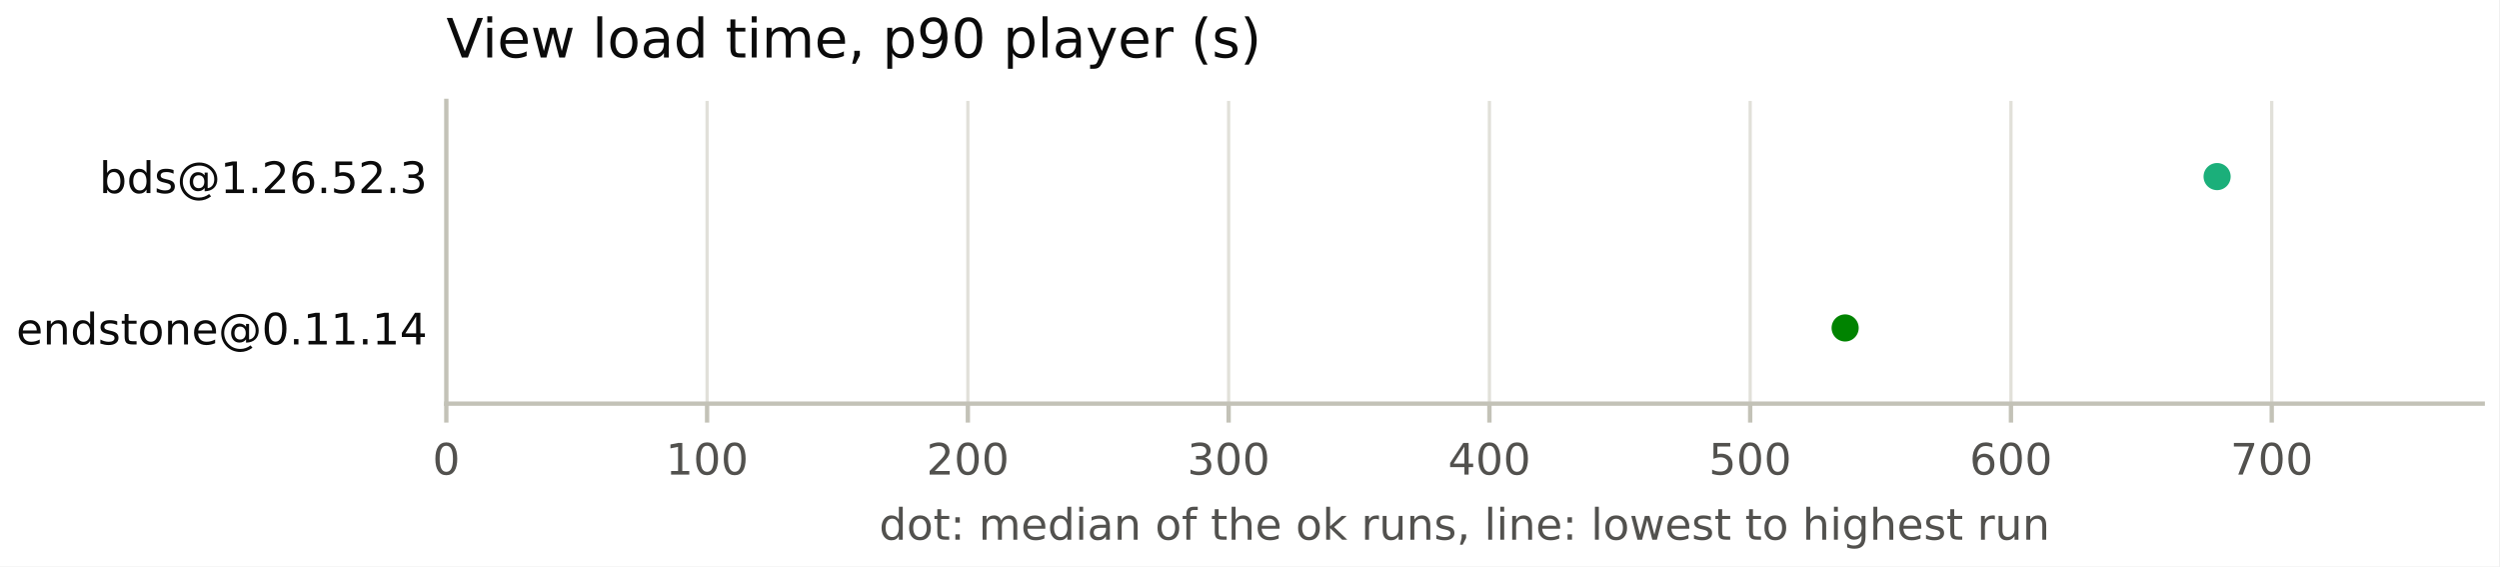
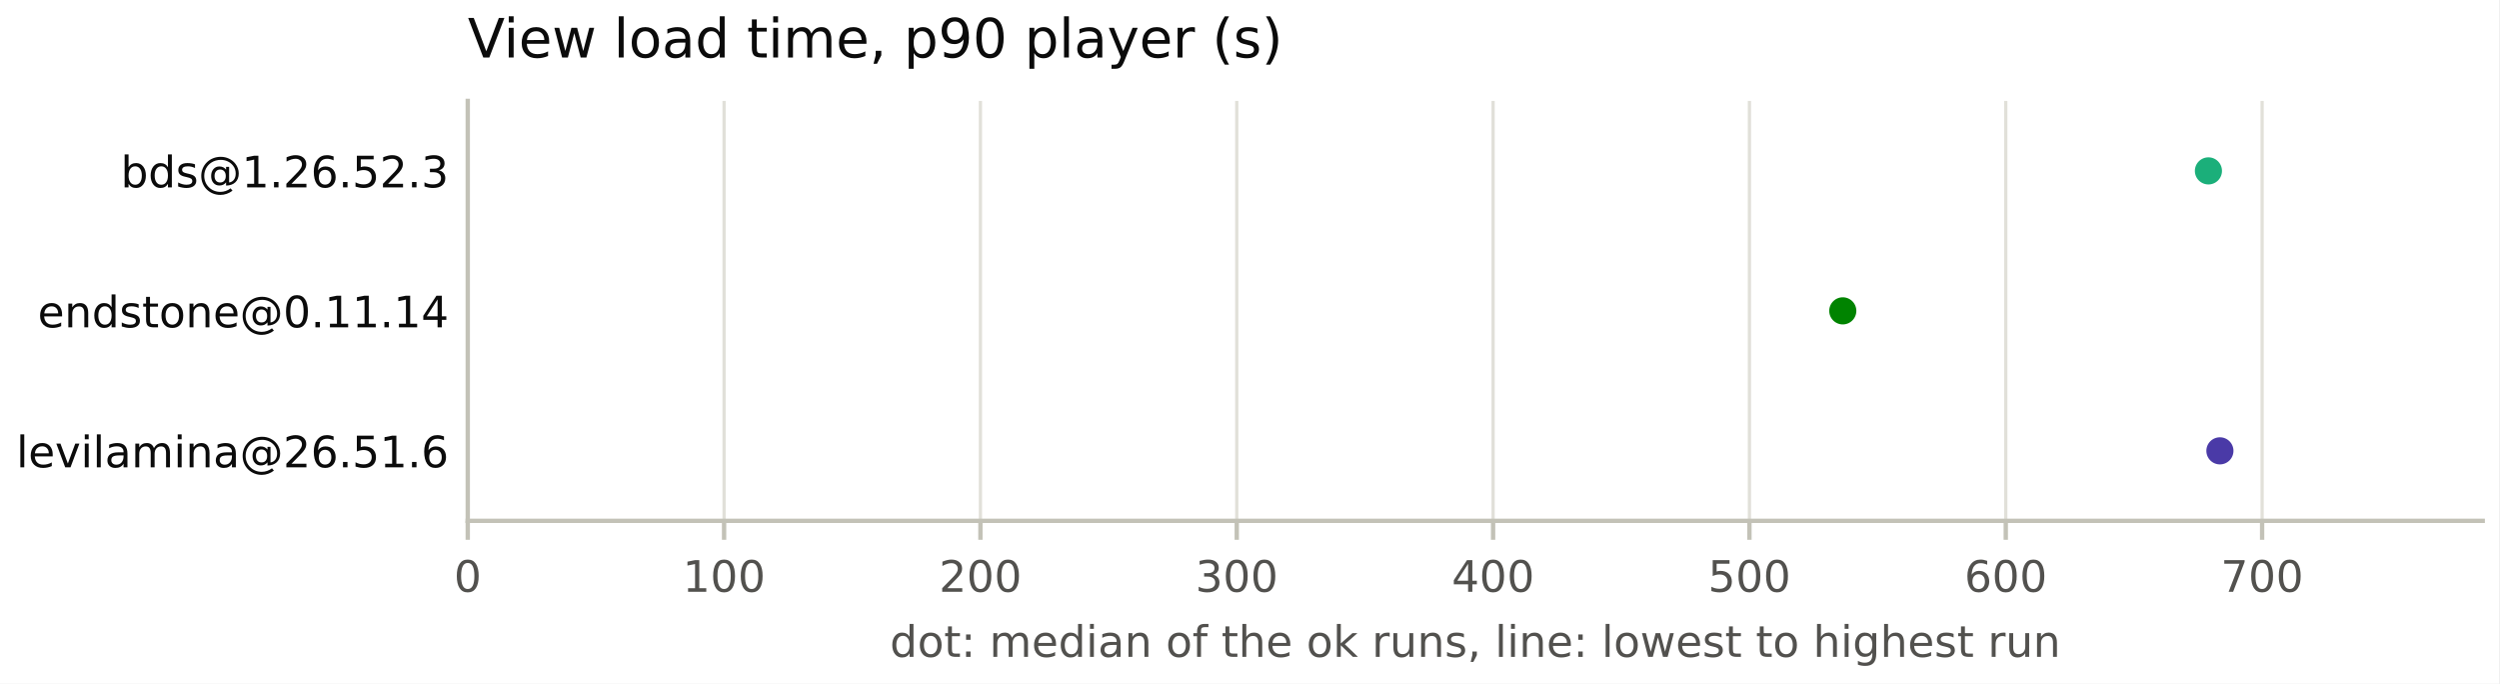
- <svg xmlns="http://www.w3.org/2000/svg" xmlns:xlink="http://www.w3.org/1999/xlink" width="460.8pt" height="104.4pt" viewBox="0 0 460.8 104.4" version="1.1">
+ <svg xmlns="http://www.w3.org/2000/svg" xmlns:xlink="http://www.w3.org/1999/xlink" width="460.8pt" height="126pt" viewBox="0 0 460.8 126" version="1.1">
  <defs>
    <style type="text/css">*{stroke-linejoin: round; stroke-linecap: butt}</style>
  </defs>
  <g id="figure_1">
    <g id="patch_1">
-       <path d="M 0 104.4  L 460.8 104.4  L 460.8 0  L 0 0  z " style="fill: #ffffff" />
+       <path d="M 0 126  L 460.8 126  L 460.8 0  L 0 0  z " style="fill: #ffffff" />
    </g>
    <g id="axes_1">
      <g id="patch_2">
-         <path d="M 82.298 74.399  L 457.8 74.399  L 457.8 18.599  L 82.298 18.599  z " style="fill: #ffffff" />
+         <path d="M 86.25 95.999  L 457.8 95.999  L 457.8 18.599  L 86.25 18.599  z " style="fill: #ffffff" />
      </g>
      <g id="matplotlib.axis_1">
        <g id="xtick_1">
          <g id="line2d_1">
-             <path d="M 82.298 74.399  L 82.298 18.599  " clip-path="url(#pdd10719048)" style="fill: none; stroke: #e1e0d9; stroke-width: 0.6; stroke-linecap: square" />
+             <path d="M 86.25 95.999  L 86.25 18.599  " clip-path="url(#pbd3e2a934c)" style="fill: none; stroke: #e1e0d9; stroke-width: 0.6; stroke-linecap: square" />
          </g>
          <g id="line2d_2">
            <defs>
-               <path id="mdb90b7460a" d="M 0 0  L 0 3.5  " style="stroke: #c3c2b7; stroke-width: 0.8" />
+               <path id="m311e5d13d9" d="M 0 0  L 0 3.5  " style="stroke: #c3c2b7; stroke-width: 0.8" />
            </defs>
            <g>
-               <use xlink:href="#mdb90b7460a" x="82.298" y="74.399" style="fill: #c3c2b7; stroke: #c3c2b7; stroke-width: 0.8" />
+               <use xlink:href="#m311e5d13d9" x="86.25" y="95.999" style="fill: #c3c2b7; stroke: #c3c2b7; stroke-width: 0.8" />
            </g>
          </g>
          <g id="text_1">
-             <g style="fill: #52514e" transform="translate(79.75274 87.47726) scale(0.08 -0.08)">
+             <g style="fill: #52514e" transform="translate(83.70524 109.0773) scale(0.08 -0.08)">
              <defs>
                <path id="DejaVuSans-13" d="M 2034 4250  Q 1547 4250 1301 3770  Q 1056 3291 1056 2328  Q 1056 1369 1301 889  Q 1547 409 2034 409  Q 2525 409 2770 889  Q 3016 1369 3016 2328  Q 3016 3291 2770 3770  Q 2525 4250 2034 4250  z M 2034 4750  Q 2819 4750 3233 4129  Q 3647 3509 3647 2328  Q 3647 1150 3233 529  Q 2819 -91 2034 -91  Q 1250 -91 836 529  Q 422 1150 422 2328  Q 422 3509 836 4129  Q 1250 4750 2034 4750  z " transform="scale(0.015625)" />
              </defs>
              <use xlink:href="#DejaVuSans-13" />
            </g>
          </g>
        </g>
        <g id="xtick_2">
          <g id="line2d_3">
-             <path d="M 130.383 74.399  L 130.383 18.599  " clip-path="url(#pdd10719048)" style="fill: none; stroke: #e1e0d9; stroke-width: 0.6; stroke-linecap: square" />
+             <path d="M 133.517 95.999  L 133.517 18.599  " clip-path="url(#pbd3e2a934c)" style="fill: none; stroke: #e1e0d9; stroke-width: 0.6; stroke-linecap: square" />
          </g>
          <g id="line2d_4">
            <g>
-               <use xlink:href="#mdb90b7460a" x="130.383" y="74.399" style="fill: #c3c2b7; stroke: #c3c2b7; stroke-width: 0.8" />
+               <use xlink:href="#m311e5d13d9" x="133.517" y="95.999" style="fill: #c3c2b7; stroke: #c3c2b7; stroke-width: 0.8" />
            </g>
          </g>
          <g id="text_2">
-             <g style="fill: #52514e" transform="translate(122.7478 87.47726) scale(0.08 -0.08)">
+             <g style="fill: #52514e" transform="translate(125.8822 109.0773) scale(0.08 -0.08)">
              <defs>
                <path id="DejaVuSans-14" d="M 794 531  L 1825 531  L 1825 4091  L 703 3866  L 703 4441  L 1819 4666  L 2450 4666  L 2450 531  L 3481 531  L 3481 0  L 794 0  L 794 531  z " transform="scale(0.015625)" />
              </defs>
              <use xlink:href="#DejaVuSans-14" />
              <use xlink:href="#DejaVuSans-13" transform="translate(63.625 0)" />
              <use xlink:href="#DejaVuSans-13" transform="translate(127.25 0)" />
            </g>
          </g>
        </g>
        <g id="xtick_3">
          <g id="line2d_5">
-             <path d="M 178.468 74.399  L 178.468 18.599  " clip-path="url(#pdd10719048)" style="fill: none; stroke: #e1e0d9; stroke-width: 0.6; stroke-linecap: square" />
+             <path d="M 180.784 95.999  L 180.784 18.599  " clip-path="url(#pbd3e2a934c)" style="fill: none; stroke: #e1e0d9; stroke-width: 0.6; stroke-linecap: square" />
          </g>
          <g id="line2d_6">
            <g>
-               <use xlink:href="#mdb90b7460a" x="178.468" y="74.399" style="fill: #c3c2b7; stroke: #c3c2b7; stroke-width: 0.8" />
+               <use xlink:href="#m311e5d13d9" x="180.784" y="95.999" style="fill: #c3c2b7; stroke: #c3c2b7; stroke-width: 0.8" />
            </g>
          </g>
          <g id="text_3">
-             <g style="fill: #52514e" transform="translate(170.8329 87.47726) scale(0.08 -0.08)">
+             <g style="fill: #52514e" transform="translate(173.1493 109.0773) scale(0.08 -0.08)">
              <defs>
                <path id="DejaVuSans-15" d="M 1228 531  L 3431 531  L 3431 0  L 469 0  L 469 531  Q 828 903 1448 1529  Q 2069 2156 2228 2338  Q 2531 2678 2651 2914  Q 2772 3150 2772 3378  Q 2772 3750 2511 3984  Q 2250 4219 1831 4219  Q 1534 4219 1204 4116  Q 875 4013 500 3803  L 500 4441  Q 881 4594 1212 4672  Q 1544 4750 1819 4750  Q 2544 4750 2975 4387  Q 3406 4025 3406 3419  Q 3406 3131 3298 2873  Q 3191 2616 2906 2266  Q 2828 2175 2409 1742  Q 1991 1309 1228 531  z " transform="scale(0.015625)" />
              </defs>
              <use xlink:href="#DejaVuSans-15" />
              <use xlink:href="#DejaVuSans-13" transform="translate(63.625 0)" />
              <use xlink:href="#DejaVuSans-13" transform="translate(127.25 0)" />
            </g>
          </g>
        </g>
        <g id="xtick_4">
          <g id="line2d_7">
-             <path d="M 226.553 74.399  L 226.553 18.599  " clip-path="url(#pdd10719048)" style="fill: none; stroke: #e1e0d9; stroke-width: 0.6; stroke-linecap: square" />
+             <path d="M 228.051 95.999  L 228.051 18.599  " clip-path="url(#pbd3e2a934c)" style="fill: none; stroke: #e1e0d9; stroke-width: 0.6; stroke-linecap: square" />
          </g>
          <g id="line2d_8">
            <g>
-               <use xlink:href="#mdb90b7460a" x="226.553" y="74.399" style="fill: #c3c2b7; stroke: #c3c2b7; stroke-width: 0.8" />
+               <use xlink:href="#m311e5d13d9" x="228.051" y="95.999" style="fill: #c3c2b7; stroke: #c3c2b7; stroke-width: 0.8" />
            </g>
          </g>
          <g id="text_4">
-             <g style="fill: #52514e" transform="translate(218.9179 87.47726) scale(0.08 -0.08)">
+             <g style="fill: #52514e" transform="translate(220.4163 109.0773) scale(0.08 -0.08)">
              <defs>
                <path id="DejaVuSans-16" d="M 2597 2516  Q 3050 2419 3304 2112  Q 3559 1806 3559 1356  Q 3559 666 3084 287  Q 2609 -91 1734 -91  Q 1441 -91 1130 -33  Q 819 25 488 141  L 488 750  Q 750 597 1062 519  Q 1375 441 1716 441  Q 2309 441 2620 675  Q 2931 909 2931 1356  Q 2931 1769 2642 2001  Q 2353 2234 1838 2234  L 1294 2234  L 1294 2753  L 1863 2753  Q 2328 2753 2575 2939  Q 2822 3125 2822 3475  Q 2822 3834 2567 4026  Q 2313 4219 1838 4219  Q 1578 4219 1281 4162  Q 984 4106 628 3988  L 628 4550  Q 988 4650 1302 4700  Q 1616 4750 1894 4750  Q 2613 4750 3031 4423  Q 3450 4097 3450 3541  Q 3450 3153 3228 2886  Q 3006 2619 2597 2516  z " transform="scale(0.015625)" />
              </defs>
              <use xlink:href="#DejaVuSans-16" />
              <use xlink:href="#DejaVuSans-13" transform="translate(63.625 0)" />
              <use xlink:href="#DejaVuSans-13" transform="translate(127.25 0)" />
            </g>
          </g>
        </g>
        <g id="xtick_5">
          <g id="line2d_9">
-             <path d="M 274.638 74.399  L 274.638 18.599  " clip-path="url(#pdd10719048)" style="fill: none; stroke: #e1e0d9; stroke-width: 0.6; stroke-linecap: square" />
+             <path d="M 275.318 95.999  L 275.318 18.599  " clip-path="url(#pbd3e2a934c)" style="fill: none; stroke: #e1e0d9; stroke-width: 0.6; stroke-linecap: square" />
          </g>
          <g id="line2d_10">
            <g>
-               <use xlink:href="#mdb90b7460a" x="274.638" y="74.399" style="fill: #c3c2b7; stroke: #c3c2b7; stroke-width: 0.8" />
+               <use xlink:href="#m311e5d13d9" x="275.318" y="95.999" style="fill: #c3c2b7; stroke: #c3c2b7; stroke-width: 0.8" />
            </g>
          </g>
          <g id="text_5">
-             <g style="fill: #52514e" transform="translate(267.003 87.47726) scale(0.08 -0.08)">
+             <g style="fill: #52514e" transform="translate(267.6833 109.0773) scale(0.08 -0.08)">
              <defs>
                <path id="DejaVuSans-17" d="M 2419 4116  L 825 1625  L 2419 1625  L 2419 4116  z M 2253 4666  L 3047 4666  L 3047 1625  L 3713 1625  L 3713 1100  L 3047 1100  L 3047 0  L 2419 0  L 2419 1100  L 313 1100  L 313 1709  L 2253 4666  z " transform="scale(0.015625)" />
              </defs>
              <use xlink:href="#DejaVuSans-17" />
              <use xlink:href="#DejaVuSans-13" transform="translate(63.625 0)" />
              <use xlink:href="#DejaVuSans-13" transform="translate(127.25 0)" />
            </g>
          </g>
        </g>
        <g id="xtick_6">
          <g id="line2d_11">
-             <path d="M 322.723 74.399  L 322.723 18.599  " clip-path="url(#pdd10719048)" style="fill: none; stroke: #e1e0d9; stroke-width: 0.6; stroke-linecap: square" />
+             <path d="M 322.585 95.999  L 322.585 18.599  " clip-path="url(#pbd3e2a934c)" style="fill: none; stroke: #e1e0d9; stroke-width: 0.6; stroke-linecap: square" />
          </g>
          <g id="line2d_12">
            <g>
-               <use xlink:href="#mdb90b7460a" x="322.723" y="74.399" style="fill: #c3c2b7; stroke: #c3c2b7; stroke-width: 0.8" />
+               <use xlink:href="#m311e5d13d9" x="322.585" y="95.999" style="fill: #c3c2b7; stroke: #c3c2b7; stroke-width: 0.8" />
            </g>
          </g>
          <g id="text_6">
-             <g style="fill: #52514e" transform="translate(315.088 87.47726) scale(0.08 -0.08)">
+             <g style="fill: #52514e" transform="translate(314.9503 109.0773) scale(0.08 -0.08)">
              <defs>
                <path id="DejaVuSans-18" d="M 691 4666  L 3169 4666  L 3169 4134  L 1269 4134  L 1269 2991  Q 1406 3038 1543 3061  Q 1681 3084 1819 3084  Q 2600 3084 3056 2656  Q 3513 2228 3513 1497  Q 3513 744 3044 326  Q 2575 -91 1722 -91  Q 1428 -91 1123 -41  Q 819 9 494 109  L 494 744  Q 775 591 1075 516  Q 1375 441 1709 441  Q 2250 441 2565 725  Q 2881 1009 2881 1497  Q 2881 1984 2565 2268  Q 2250 2553 1709 2553  Q 1456 2553 1204 2497  Q 953 2441 691 2322  L 691 4666  z " transform="scale(0.015625)" />
              </defs>
              <use xlink:href="#DejaVuSans-18" />
              <use xlink:href="#DejaVuSans-13" transform="translate(63.625 0)" />
              <use xlink:href="#DejaVuSans-13" transform="translate(127.25 0)" />
            </g>
          </g>
        </g>
        <g id="xtick_7">
          <g id="line2d_13">
-             <path d="M 370.808 74.399  L 370.808 18.599  " clip-path="url(#pdd10719048)" style="fill: none; stroke: #e1e0d9; stroke-width: 0.6; stroke-linecap: square" />
+             <path d="M 369.852 95.999  L 369.852 18.599  " clip-path="url(#pbd3e2a934c)" style="fill: none; stroke: #e1e0d9; stroke-width: 0.6; stroke-linecap: square" />
          </g>
          <g id="line2d_14">
            <g>
-               <use xlink:href="#mdb90b7460a" x="370.808" y="74.399" style="fill: #c3c2b7; stroke: #c3c2b7; stroke-width: 0.8" />
+               <use xlink:href="#m311e5d13d9" x="369.852" y="95.999" style="fill: #c3c2b7; stroke: #c3c2b7; stroke-width: 0.8" />
            </g>
          </g>
          <g id="text_7">
-             <g style="fill: #52514e" transform="translate(363.1731 87.47726) scale(0.08 -0.08)">
+             <g style="fill: #52514e" transform="translate(362.2173 109.0773) scale(0.08 -0.08)">
              <defs>
                <path id="DejaVuSans-19" d="M 2113 2584  Q 1688 2584 1439 2293  Q 1191 2003 1191 1497  Q 1191 994 1439 701  Q 1688 409 2113 409  Q 2538 409 2786 701  Q 3034 994 3034 1497  Q 3034 2003 2786 2293  Q 2538 2584 2113 2584  z M 3366 4563  L 3366 3988  Q 3128 4100 2886 4159  Q 2644 4219 2406 4219  Q 1781 4219 1451 3797  Q 1122 3375 1075 2522  Q 1259 2794 1537 2939  Q 1816 3084 2150 3084  Q 2853 3084 3261 2657  Q 3669 2231 3669 1497  Q 3669 778 3244 343  Q 2819 -91 2113 -91  Q 1303 -91 875 529  Q 447 1150 447 2328  Q 447 3434 972 4092  Q 1497 4750 2381 4750  Q 2619 4750 2861 4703  Q 3103 4656 3366 4563  z " transform="scale(0.015625)" />
              </defs>
              <use xlink:href="#DejaVuSans-19" />
              <use xlink:href="#DejaVuSans-13" transform="translate(63.625 0)" />
              <use xlink:href="#DejaVuSans-13" transform="translate(127.25 0)" />
            </g>
          </g>
        </g>
        <g id="xtick_8">
          <g id="line2d_15">
-             <path d="M 418.893 74.399  L 418.893 18.599  " clip-path="url(#pdd10719048)" style="fill: none; stroke: #e1e0d9; stroke-width: 0.6; stroke-linecap: square" />
+             <path d="M 417.119 95.999  L 417.119 18.599  " clip-path="url(#pbd3e2a934c)" style="fill: none; stroke: #e1e0d9; stroke-width: 0.6; stroke-linecap: square" />
          </g>
          <g id="line2d_16">
            <g>
-               <use xlink:href="#mdb90b7460a" x="418.893" y="74.399" style="fill: #c3c2b7; stroke: #c3c2b7; stroke-width: 0.8" />
+               <use xlink:href="#m311e5d13d9" x="417.119" y="95.999" style="fill: #c3c2b7; stroke: #c3c2b7; stroke-width: 0.8" />
            </g>
          </g>
          <g id="text_8">
-             <g style="fill: #52514e" transform="translate(411.2581 87.47726) scale(0.08 -0.08)">
+             <g style="fill: #52514e" transform="translate(409.4843 109.0773) scale(0.08 -0.08)">
              <defs>
                <path id="DejaVuSans-1a" d="M 525 4666  L 3525 4666  L 3525 4397  L 1831 0  L 1172 0  L 2766 4134  L 525 4134  L 525 4666  z " transform="scale(0.015625)" />
              </defs>
              <use xlink:href="#DejaVuSans-1a" />
              <use xlink:href="#DejaVuSans-13" transform="translate(63.625 0)" />
              <use xlink:href="#DejaVuSans-13" transform="translate(127.25 0)" />
            </g>
          </g>
        </g>
        <g id="text_9">
-           <g style="fill: #52514e" transform="translate(162.1131 99.47789) scale(0.08 -0.08)">
+           <g style="fill: #52514e" transform="translate(164.0894 121.0779) scale(0.08 -0.08)">
            <defs>
              <path id="DejaVuSans-47" d="M 2906 2969  L 2906 4863  L 3481 4863  L 3481 0  L 2906 0  L 2906 525  Q 2725 213 2448 61  Q 2172 -91 1784 -91  Q 1150 -91 751 415  Q 353 922 353 1747  Q 353 2572 751 3078  Q 1150 3584 1784 3584  Q 2172 3584 2448 3432  Q 2725 3281 2906 2969  z M 947 1747  Q 947 1113 1208 752  Q 1469 391 1925 391  Q 2381 391 2643 752  Q 2906 1113 2906 1747  Q 2906 2381 2643 2742  Q 2381 3103 1925 3103  Q 1469 3103 1208 2742  Q 947 2381 947 1747  z " transform="scale(0.015625)" />
              <path id="DejaVuSans-52" d="M 1959 3097  Q 1497 3097 1228 2736  Q 959 2375 959 1747  Q 959 1119 1226 758  Q 1494 397 1959 397  Q 2419 397 2687 759  Q 2956 1122 2956 1747  Q 2956 2369 2687 2733  Q 2419 3097 1959 3097  z M 1959 3584  Q 2709 3584 3137 3096  Q 3566 2609 3566 1747  Q 3566 888 3137 398  Q 2709 -91 1959 -91  Q 1206 -91 779 398  Q 353 888 353 1747  Q 353 2609 779 3096  Q 1206 3584 1959 3584  z " transform="scale(0.015625)" />
              <path id="DejaVuSans-57" d="M 1172 4494  L 1172 3500  L 2356 3500  L 2356 3053  L 1172 3053  L 1172 1153  Q 1172 725 1289 603  Q 1406 481 1766 481  L 2356 481  L 2356 0  L 1766 0  Q 1100 0 847 248  Q 594 497 594 1153  L 594 3053  L 172 3053  L 172 3500  L 594 3500  L 594 4494  L 1172 4494  z " transform="scale(0.015625)" />
              <path id="DejaVuSans-1d" d="M 750 794  L 1409 794  L 1409 0  L 750 0  L 750 794  z M 750 3309  L 1409 3309  L 1409 2516  L 750 2516  L 750 3309  z " transform="scale(0.015625)" />
              <path id="DejaVuSans-3" transform="scale(0.015625)" />
              <path id="DejaVuSans-50" d="M 3328 2828  Q 3544 3216 3844 3400  Q 4144 3584 4550 3584  Q 5097 3584 5394 3201  Q 5691 2819 5691 2113  L 5691 0  L 5113 0  L 5113 2094  Q 5113 2597 4934 2840  Q 4756 3084 4391 3084  Q 3944 3084 3684 2787  Q 3425 2491 3425 1978  L 3425 0  L 2847 0  L 2847 2094  Q 2847 2600 2669 2842  Q 2491 3084 2119 3084  Q 1678 3084 1418 2786  Q 1159 2488 1159 1978  L 1159 0  L 581 0  L 581 3500  L 1159 3500  L 1159 2956  Q 1356 3278 1631 3431  Q 1906 3584 2284 3584  Q 2666 3584 2933 3390  Q 3200 3197 3328 2828  z " transform="scale(0.015625)" />
              <path id="DejaVuSans-48" d="M 3597 1894  L 3597 1613  L 953 1613  Q 991 1019 1311 708  Q 1631 397 2203 397  Q 2534 397 2845 478  Q 3156 559 3463 722  L 3463 178  Q 3153 47 2828 -22  Q 2503 -91 2169 -91  Q 1331 -91 842 396  Q 353 884 353 1716  Q 353 2575 817 3079  Q 1281 3584 2069 3584  Q 2775 3584 3186 3129  Q 3597 2675 3597 1894  z M 3022 2063  Q 3016 2534 2758 2815  Q 2500 3097 2075 3097  Q 1594 3097 1305 2825  Q 1016 2553 972 2059  L 3022 2063  z " transform="scale(0.015625)" />
              <path id="DejaVuSans-4c" d="M 603 3500  L 1178 3500  L 1178 0  L 603 0  L 603 3500  z M 603 4863  L 1178 4863  L 1178 4134  L 603 4134  L 603 4863  z " transform="scale(0.015625)" />
              <path id="DejaVuSans-44" d="M 2194 1759  Q 1497 1759 1228 1600  Q 959 1441 959 1056  Q 959 750 1161 570  Q 1363 391 1709 391  Q 2188 391 2477 730  Q 2766 1069 2766 1631  L 2766 1759  L 2194 1759  z M 3341 1997  L 3341 0  L 2766 0  L 2766 531  Q 2569 213 2275 61  Q 1981 -91 1556 -91  Q 1019 -91 701 211  Q 384 513 384 1019  Q 384 1609 779 1909  Q 1175 2209 1959 2209  L 2766 2209  L 2766 2266  Q 2766 2663 2505 2880  Q 2244 3097 1772 3097  Q 1472 3097 1187 3025  Q 903 2953 641 2809  L 641 3341  Q 956 3463 1253 3523  Q 1550 3584 1831 3584  Q 2591 3584 2966 3190  Q 3341 2797 3341 1997  z " transform="scale(0.015625)" />
              <path id="DejaVuSans-51" d="M 3513 2113  L 3513 0  L 2938 0  L 2938 2094  Q 2938 2591 2744 2837  Q 2550 3084 2163 3084  Q 1697 3084 1428 2787  Q 1159 2491 1159 1978  L 1159 0  L 581 0  L 581 3500  L 1159 3500  L 1159 2956  Q 1366 3272 1645 3428  Q 1925 3584 2291 3584  Q 2894 3584 3203 3211  Q 3513 2838 3513 2113  z " transform="scale(0.015625)" />
              <path id="DejaVuSans-49" d="M 2375 4863  L 2375 4384  L 1825 4384  Q 1516 4384 1395 4259  Q 1275 4134 1275 3809  L 1275 3500  L 2222 3500  L 2222 3053  L 1275 3053  L 1275 0  L 697 0  L 697 3053  L 147 3053  L 147 3500  L 697 3500  L 697 3744  Q 697 4328 969 4595  Q 1241 4863 1831 4863  L 2375 4863  z " transform="scale(0.015625)" />
              <path id="DejaVuSans-4b" d="M 3513 2113  L 3513 0  L 2938 0  L 2938 2094  Q 2938 2591 2744 2837  Q 2550 3084 2163 3084  Q 1697 3084 1428 2787  Q 1159 2491 1159 1978  L 1159 0  L 581 0  L 581 4863  L 1159 4863  L 1159 2956  Q 1366 3272 1645 3428  Q 1925 3584 2291 3584  Q 2894 3584 3203 3211  Q 3513 2838 3513 2113  z " transform="scale(0.015625)" />
              <path id="DejaVuSans-4e" d="M 581 4863  L 1159 4863  L 1159 1991  L 2875 3500  L 3609 3500  L 1753 1863  L 3688 0  L 2938 0  L 1159 1709  L 1159 0  L 581 0  L 581 4863  z " transform="scale(0.015625)" />
              <path id="DejaVuSans-55" d="M 2631 2963  Q 2534 3019 2420 3045  Q 2306 3072 2169 3072  Q 1681 3072 1420 2755  Q 1159 2438 1159 1844  L 1159 0  L 581 0  L 581 3500  L 1159 3500  L 1159 2956  Q 1341 3275 1631 3429  Q 1922 3584 2338 3584  Q 2397 3584 2469 3576  Q 2541 3569 2628 3553  L 2631 2963  z " transform="scale(0.015625)" />
              <path id="DejaVuSans-58" d="M 544 1381  L 544 3500  L 1119 3500  L 1119 1403  Q 1119 906 1312 657  Q 1506 409 1894 409  Q 2359 409 2629 706  Q 2900 1003 2900 1516  L 2900 3500  L 3475 3500  L 3475 0  L 2900 0  L 2900 538  Q 2691 219 2414 64  Q 2138 -91 1772 -91  Q 1169 -91 856 284  Q 544 659 544 1381  z M 1991 3584  L 1991 3584  z " transform="scale(0.015625)" />
              <path id="DejaVuSans-56" d="M 2834 3397  L 2834 2853  Q 2591 2978 2328 3040  Q 2066 3103 1784 3103  Q 1356 3103 1142 2972  Q 928 2841 928 2578  Q 928 2378 1081 2264  Q 1234 2150 1697 2047  L 1894 2003  Q 2506 1872 2764 1633  Q 3022 1394 3022 966  Q 3022 478 2636 193  Q 2250 -91 1575 -91  Q 1294 -91 989 -36  Q 684 19 347 128  L 347 722  Q 666 556 975 473  Q 1284 391 1588 391  Q 1994 391 2212 530  Q 2431 669 2431 922  Q 2431 1156 2273 1281  Q 2116 1406 1581 1522  L 1381 1569  Q 847 1681 609 1914  Q 372 2147 372 2553  Q 372 3047 722 3315  Q 1072 3584 1716 3584  Q 2034 3584 2315 3537  Q 2597 3491 2834 3397  z " transform="scale(0.015625)" />
              <path id="DejaVuSans-f" d="M 750 794  L 1409 794  L 1409 256  L 897 -744  L 494 -744  L 750 256  L 750 794  z " transform="scale(0.015625)" />
              <path id="DejaVuSans-4f" d="M 603 4863  L 1178 4863  L 1178 0  L 603 0  L 603 4863  z " transform="scale(0.015625)" />
              <path id="DejaVuSans-5a" d="M 269 3500  L 844 3500  L 1563 769  L 2278 3500  L 2956 3500  L 3675 769  L 4391 3500  L 4966 3500  L 4050 0  L 3372 0  L 2619 2869  L 1863 0  L 1184 0  L 269 3500  z " transform="scale(0.015625)" />
              <path id="DejaVuSans-4a" d="M 2906 1791  Q 2906 2416 2648 2759  Q 2391 3103 1925 3103  Q 1463 3103 1205 2759  Q 947 2416 947 1791  Q 947 1169 1205 825  Q 1463 481 1925 481  Q 2391 481 2648 825  Q 2906 1169 2906 1791  z M 3481 434  Q 3481 -459 3084 -895  Q 2688 -1331 1869 -1331  Q 1566 -1331 1297 -1286  Q 1028 -1241 775 -1147  L 775 -588  Q 1028 -725 1275 -790  Q 1522 -856 1778 -856  Q 2344 -856 2625 -561  Q 2906 -266 2906 331  L 2906 616  Q 2728 306 2450 153  Q 2172 0 1784 0  Q 1141 0 747 490  Q 353 981 353 1791  Q 353 2603 747 3093  Q 1141 3584 1784 3584  Q 2172 3584 2450 3431  Q 2728 3278 2906 2969  L 2906 3500  L 3481 3500  L 3481 434  z " transform="scale(0.015625)" />
            </defs>
            <use xlink:href="#DejaVuSans-47" />
            <use xlink:href="#DejaVuSans-52" transform="translate(63.48438 0)" />
            <use xlink:href="#DejaVuSans-57" transform="translate(124.6719 0)" />
            <use xlink:href="#DejaVuSans-1d" transform="translate(163.875 0)" />
            <use xlink:href="#DejaVuSans-3" transform="translate(197.5625 0)" />
            <use xlink:href="#DejaVuSans-50" transform="translate(229.3438 0)" />
            <use xlink:href="#DejaVuSans-48" transform="translate(326.75 0)" />
            <use xlink:href="#DejaVuSans-47" transform="translate(388.2812 0)" />
            <use xlink:href="#DejaVuSans-4c" transform="translate(451.7656 0)" />
            <use xlink:href="#DejaVuSans-44" transform="translate(479.5469 0)" />
            <use xlink:href="#DejaVuSans-51" transform="translate(540.8281 0)" />
            <use xlink:href="#DejaVuSans-3" transform="translate(604.2031 0)" />
            <use xlink:href="#DejaVuSans-52" transform="translate(635.9844 0)" />
            <use xlink:href="#DejaVuSans-49" transform="translate(697.1719 0)" />
            <use xlink:href="#DejaVuSans-3" transform="translate(732.375 0)" />
            <use xlink:href="#DejaVuSans-57" transform="translate(764.1562 0)" />
            <use xlink:href="#DejaVuSans-4b" transform="translate(803.3594 0)" />
            <use xlink:href="#DejaVuSans-48" transform="translate(866.7344 0)" />
            <use xlink:href="#DejaVuSans-3" transform="translate(928.2656 0)" />
            <use xlink:href="#DejaVuSans-52" transform="translate(960.0469 0)" />
            <use xlink:href="#DejaVuSans-4e" transform="translate(1021.234 0)" />
            <use xlink:href="#DejaVuSans-3" transform="translate(1079.141 0)" />
            <use xlink:href="#DejaVuSans-55" transform="translate(1110.922 0)" />
            <use xlink:href="#DejaVuSans-58" transform="translate(1152.031 0)" />
            <use xlink:href="#DejaVuSans-51" transform="translate(1215.406 0)" />
            <use xlink:href="#DejaVuSans-56" transform="translate(1278.781 0)" />
            <use xlink:href="#DejaVuSans-f" transform="translate(1330.875 0)" />
            <use xlink:href="#DejaVuSans-3" transform="translate(1362.656 0)" />
            <use xlink:href="#DejaVuSans-4f" transform="translate(1394.438 0)" />
            <use xlink:href="#DejaVuSans-4c" transform="translate(1422.219 0)" />
            <use xlink:href="#DejaVuSans-51" transform="translate(1450 0)" />
            <use xlink:href="#DejaVuSans-48" transform="translate(1513.375 0)" />
            <use xlink:href="#DejaVuSans-1d" transform="translate(1574.906 0)" />
            <use xlink:href="#DejaVuSans-3" transform="translate(1608.594 0)" />
            <use xlink:href="#DejaVuSans-4f" transform="translate(1640.375 0)" />
            <use xlink:href="#DejaVuSans-52" transform="translate(1668.156 0)" />
            <use xlink:href="#DejaVuSans-5a" transform="translate(1729.344 0)" />
            <use xlink:href="#DejaVuSans-48" transform="translate(1811.125 0)" />
            <use xlink:href="#DejaVuSans-56" transform="translate(1872.656 0)" />
            <use xlink:href="#DejaVuSans-57" transform="translate(1924.75 0)" />
            <use xlink:href="#DejaVuSans-3" transform="translate(1963.953 0)" />
            <use xlink:href="#DejaVuSans-57" transform="translate(1995.734 0)" />
            <use xlink:href="#DejaVuSans-52" transform="translate(2034.938 0)" />
            <use xlink:href="#DejaVuSans-3" transform="translate(2096.125 0)" />
            <use xlink:href="#DejaVuSans-4b" transform="translate(2127.906 0)" />
            <use xlink:href="#DejaVuSans-4c" transform="translate(2191.281 0)" />
            <use xlink:href="#DejaVuSans-4a" transform="translate(2219.062 0)" />
            <use xlink:href="#DejaVuSans-4b" transform="translate(2282.547 0)" />
            <use xlink:href="#DejaVuSans-48" transform="translate(2345.922 0)" />
            <use xlink:href="#DejaVuSans-56" transform="translate(2407.453 0)" />
            <use xlink:href="#DejaVuSans-57" transform="translate(2459.547 0)" />
            <use xlink:href="#DejaVuSans-3" transform="translate(2498.75 0)" />
            <use xlink:href="#DejaVuSans-55" transform="translate(2530.531 0)" />
            <use xlink:href="#DejaVuSans-58" transform="translate(2571.641 0)" />
            <use xlink:href="#DejaVuSans-51" transform="translate(2635.016 0)" />
          </g>
        </g>
      </g>
      <g id="matplotlib.axis_2">
        <g id="ytick_1">
          <g id="line2d_17" />
          <g id="text_10">
-             <g style="fill: #0b0b0b" transform="translate(18.30524 35.58817) scale(0.08 -0.08)">
+             <g style="fill: #0b0b0b" transform="translate(22.25774 34.53813) scale(0.08 -0.08)">
              <defs>
                <path id="DejaVuSans-45" d="M 3116 1747  Q 3116 2381 2855 2742  Q 2594 3103 2138 3103  Q 1681 3103 1420 2742  Q 1159 2381 1159 1747  Q 1159 1113 1420 752  Q 1681 391 2138 391  Q 2594 391 2855 752  Q 3116 1113 3116 1747  z M 1159 2969  Q 1341 3281 1617 3432  Q 1894 3584 2278 3584  Q 2916 3584 3314 3078  Q 3713 2572 3713 1747  Q 3713 922 3314 415  Q 2916 -91 2278 -91  Q 1894 -91 1617 61  Q 1341 213 1159 525  L 1159 0  L 581 0  L 581 4863  L 1159 4863  L 1159 2969  z " transform="scale(0.015625)" />
                <path id="DejaVuSans-23" d="M 2381 1678  Q 2381 1231 2603 976  Q 2825 722 3213 722  Q 3597 722 3817 978  Q 4038 1234 4038 1678  Q 4038 2116 3813 2373  Q 3588 2631 3206 2631  Q 2828 2631 2604 2375  Q 2381 2119 2381 1678  z M 4084 744  Q 3897 503 3655 389  Q 3413 275 3091 275  Q 2553 275 2217 664  Q 1881 1053 1881 1678  Q 1881 2303 2218 2693  Q 2556 3084 3091 3084  Q 3413 3084 3656 2967  Q 3900 2850 4084 2613  L 4084 3022  L 4531 3022  L 4531 722  Q 4988 791 5245 1139  Q 5503 1488 5503 2041  Q 5503 2375 5404 2669  Q 5306 2963 5106 3213  Q 4781 3622 4314 3839  Q 3847 4056 3297 4056  Q 2913 4056 2559 3954  Q 2206 3853 1906 3653  Q 1416 3334 1139 2817  Q 863 2300 863 1697  Q 863 1200 1042 765  Q 1222 331 1563 0  Q 1891 -325 2322 -495  Q 2753 -666 3244 -666  Q 3647 -666 4036 -530  Q 4425 -394 4750 -141  L 5031 -488  Q 4641 -791 4180 -952  Q 3719 -1113 3244 -1113  Q 2666 -1113 2153 -908  Q 1641 -703 1241 -313  Q 841 78 631 592  Q 422 1106 422 1697  Q 422 2266 634 2781  Q 847 3297 1241 3688  Q 1644 4084 2172 4295  Q 2700 4506 3291 4506  Q 3953 4506 4520 4234  Q 5088 3963 5472 3463  Q 5706 3156 5829 2797  Q 5953 2438 5953 2053  Q 5953 1231 5456 756  Q 4959 281 4084 263  L 4084 744  z " transform="scale(0.015625)" />
                <path id="DejaVuSans-11" d="M 684 794  L 1344 794  L 1344 0  L 684 0  L 684 794  z " transform="scale(0.015625)" />
              </defs>
              <use xlink:href="#DejaVuSans-45" />
              <use xlink:href="#DejaVuSans-47" transform="translate(63.48438 0)" />
              <use xlink:href="#DejaVuSans-56" transform="translate(126.9688 0)" />
              <use xlink:href="#DejaVuSans-23" transform="translate(179.0625 0)" />
              <use xlink:href="#DejaVuSans-14" transform="translate(279.0625 0)" />
              <use xlink:href="#DejaVuSans-11" transform="translate(342.6875 0)" />
              <use xlink:href="#DejaVuSans-15" transform="translate(374.4688 0)" />
              <use xlink:href="#DejaVuSans-19" transform="translate(438.0938 0)" />
              <use xlink:href="#DejaVuSans-11" transform="translate(501.7188 0)" />
              <use xlink:href="#DejaVuSans-18" transform="translate(533.5 0)" />
              <use xlink:href="#DejaVuSans-15" transform="translate(597.125 0)" />
              <use xlink:href="#DejaVuSans-11" transform="translate(660.75 0)" />
              <use xlink:href="#DejaVuSans-16" transform="translate(692.5312 0)" />
            </g>
          </g>
        </g>
        <g id="ytick_2">
          <g id="line2d_18" />
          <g id="text_11">
-             <g style="fill: #0b0b0b" transform="translate(3.00024 63.4884) scale(0.08 -0.08)">
+             <g style="fill: #0b0b0b" transform="translate(6.95274 60.33828) scale(0.08 -0.08)">
              <use xlink:href="#DejaVuSans-48" />
              <use xlink:href="#DejaVuSans-51" transform="translate(61.53125 0)" />
              <use xlink:href="#DejaVuSans-47" transform="translate(124.9062 0)" />
              <use xlink:href="#DejaVuSans-56" transform="translate(188.3906 0)" />
              <use xlink:href="#DejaVuSans-57" transform="translate(240.4844 0)" />
              <use xlink:href="#DejaVuSans-52" transform="translate(279.6875 0)" />
              <use xlink:href="#DejaVuSans-51" transform="translate(340.875 0)" />
              <use xlink:href="#DejaVuSans-48" transform="translate(404.25 0)" />
              <use xlink:href="#DejaVuSans-23" transform="translate(465.7812 0)" />
              <use xlink:href="#DejaVuSans-13" transform="translate(565.7812 0)" />
              <use xlink:href="#DejaVuSans-11" transform="translate(629.4062 0)" />
              <use xlink:href="#DejaVuSans-14" transform="translate(661.1875 0)" />
              <use xlink:href="#DejaVuSans-14" transform="translate(724.8125 0)" />
              <use xlink:href="#DejaVuSans-11" transform="translate(788.4375 0)" />
              <use xlink:href="#DejaVuSans-14" transform="translate(820.2188 0)" />
              <use xlink:href="#DejaVuSans-17" transform="translate(883.8438 0)" />
            </g>
          </g>
        </g>
+         <g id="ytick_3">
+           <g id="line2d_19" />
+           <g id="text_12">
+             <g style="fill: #0b0b0b" transform="translate(3.00024 86.13843) scale(0.08 -0.08)">
+               <defs>
+                 <path id="DejaVuSans-59" d="M 191 3500  L 800 3500  L 1894 563  L 2988 3500  L 3597 3500  L 2284 0  L 1503 0  L 191 3500  z " transform="scale(0.015625)" />
+               </defs>
+               <use xlink:href="#DejaVuSans-4f" />
+               <use xlink:href="#DejaVuSans-48" transform="translate(27.78125 0)" />
+               <use xlink:href="#DejaVuSans-59" transform="translate(89.3125 0)" />
+               <use xlink:href="#DejaVuSans-4c" transform="translate(148.5 0)" />
+               <use xlink:href="#DejaVuSans-4f" transform="translate(176.2812 0)" />
+               <use xlink:href="#DejaVuSans-44" transform="translate(204.0625 0)" />
+               <use xlink:href="#DejaVuSans-50" transform="translate(265.3438 0)" />
+               <use xlink:href="#DejaVuSans-4c" transform="translate(362.75 0)" />
+               <use xlink:href="#DejaVuSans-51" transform="translate(390.5312 0)" />
+               <use xlink:href="#DejaVuSans-44" transform="translate(453.9062 0)" />
+               <use xlink:href="#DejaVuSans-23" transform="translate(515.1875 0)" />
+               <use xlink:href="#DejaVuSans-15" transform="translate(615.1875 0)" />
+               <use xlink:href="#DejaVuSans-19" transform="translate(678.8125 0)" />
+               <use xlink:href="#DejaVuSans-11" transform="translate(742.4375 0)" />
+               <use xlink:href="#DejaVuSans-18" transform="translate(774.2188 0)" />
+               <use xlink:href="#DejaVuSans-14" transform="translate(837.8438 0)" />
+               <use xlink:href="#DejaVuSans-11" transform="translate(901.4688 0)" />
+               <use xlink:href="#DejaVuSans-19" transform="translate(933.25 0)" />
+             </g>
+           </g>
+         </g>
      </g>
      <g id="LineCollection_1">
-         <path d="M 408.821 32.549  L 408.821 32.549  " clip-path="url(#pdd10719048)" style="fill: none; stroke: #1baf7a; stroke-width: 1.5" />
-       </g>
-       <g id="line2d_19">
-         <defs>
-           <path id="mc88e0d0a03" d="M 0 3  C 0.796 3 1.559 2.684 2.121 2.121  C 2.684 1.559 3 0.796 3 0  C 3 -0.796 2.684 -1.559 2.121 -2.121  C 1.559 -2.684 0.796 -3 0 -3  C -0.796 -3 -1.559 -2.684 -2.121 -2.121  C -2.684 -1.559 -3 -0.796 -3 0  C -3 0.796 -2.684 1.559 -2.121 2.121  C -1.559 2.684 -0.796 3 0 3  z " style="stroke: #ffffff" />
-         </defs>
-         <g clip-path="url(#pdd10719048)">
-           <use xlink:href="#mc88e0d0a03" x="408.821" y="32.549" style="fill: #1baf7a; stroke: #ffffff" />
-         </g>
-       </g>
-       <g id="LineCollection_2">
-         <path d="M 340.233 60.449  L 340.233 60.449  " clip-path="url(#pdd10719048)" style="fill: none; stroke: #008300; stroke-width: 1.5" />
+         <path d="M 407.219 31.499  L 407.219 31.499  " clip-path="url(#pbd3e2a934c)" style="fill: none; stroke: #1baf7a; stroke-width: 1.5" />
      </g>
      <g id="line2d_20">
        <defs>
-           <path id="m451ea262ce" d="M 0 3  C 0.796 3 1.559 2.684 2.121 2.121  C 2.684 1.559 3 0.796 3 0  C 3 -0.796 2.684 -1.559 2.121 -2.121  C 1.559 -2.684 0.796 -3 0 -3  C -0.796 -3 -1.559 -2.684 -2.121 -2.121  C -2.684 -1.559 -3 -0.796 -3 0  C -3 0.796 -2.684 1.559 -2.121 2.121  C -1.559 2.684 -0.796 3 0 3  z " style="stroke: #ffffff" />
+           <path id="m6c1b80cf5b" d="M 0 3  C 0.796 3 1.559 2.684 2.121 2.121  C 2.684 1.559 3 0.796 3 0  C 3 -0.796 2.684 -1.559 2.121 -2.121  C 1.559 -2.684 0.796 -3 0 -3  C -0.796 -3 -1.559 -2.684 -2.121 -2.121  C -2.684 -1.559 -3 -0.796 -3 0  C -3 0.796 -2.684 1.559 -2.121 2.121  C -1.559 2.684 -0.796 3 0 3  z " style="stroke: #ffffff" />
        </defs>
-         <g clip-path="url(#pdd10719048)">
-           <use xlink:href="#m451ea262ce" x="340.233" y="60.449" style="fill: #008300; stroke: #ffffff" />
+         <g clip-path="url(#pbd3e2a934c)">
+           <use xlink:href="#m6c1b80cf5b" x="407.219" y="31.499" style="fill: #1baf7a; stroke: #ffffff" />
+         </g>
+       </g>
+       <g id="LineCollection_2">
+         <path d="M 339.797 57.299  L 339.797 57.299  " clip-path="url(#pbd3e2a934c)" style="fill: none; stroke: #008300; stroke-width: 1.5" />
+       </g>
+       <g id="line2d_21">
+         <defs>
+           <path id="m0f1c83c9f5" d="M 0 3  C 0.796 3 1.559 2.684 2.121 2.121  C 2.684 1.559 3 0.796 3 0  C 3 -0.796 2.684 -1.559 2.121 -2.121  C 1.559 -2.684 0.796 -3 0 -3  C -0.796 -3 -1.559 -2.684 -2.121 -2.121  C -2.684 -1.559 -3 -0.796 -3 0  C -3 0.796 -2.684 1.559 -2.121 2.121  C -1.559 2.684 -0.796 3 0 3  z " style="stroke: #ffffff" />
+         </defs>
+         <g clip-path="url(#pbd3e2a934c)">
+           <use xlink:href="#m0f1c83c9f5" x="339.797" y="57.299" style="fill: #008300; stroke: #ffffff" />
+         </g>
+       </g>
+       <g id="LineCollection_3">
+         <path d="M 409.337 83.099  L 409.337 83.099  " clip-path="url(#pbd3e2a934c)" style="fill: none; stroke: #4a3aa7; stroke-width: 1.5" />
+       </g>
+       <g id="line2d_22">
+         <defs>
+           <path id="m5a63ad86df" d="M 0 3  C 0.796 3 1.559 2.684 2.121 2.121  C 2.684 1.559 3 0.796 3 0  C 3 -0.796 2.684 -1.559 2.121 -2.121  C 1.559 -2.684 0.796 -3 0 -3  C -0.796 -3 -1.559 -2.684 -2.121 -2.121  C -2.684 -1.559 -3 -0.796 -3 0  C -3 0.796 -2.684 1.559 -2.121 2.121  C -1.559 2.684 -0.796 3 0 3  z " style="stroke: #ffffff" />
+         </defs>
+         <g clip-path="url(#pbd3e2a934c)">
+           <use xlink:href="#m5a63ad86df" x="409.337" y="83.099" style="fill: #4a3aa7; stroke: #ffffff" />
        </g>
      </g>
      <g id="patch_3">
-         <path d="M 82.298 74.399  L 82.298 18.599  " style="fill: none; stroke: #c3c2b7; stroke-width: 0.8; stroke-linejoin: miter; stroke-linecap: square" />
+         <path d="M 86.25 95.999  L 86.25 18.599  " style="fill: none; stroke: #c3c2b7; stroke-width: 0.8; stroke-linejoin: miter; stroke-linecap: square" />
      </g>
      <g id="patch_4">
-         <path d="M 82.298 74.399  L 457.8 74.399  " style="fill: none; stroke: #c3c2b7; stroke-width: 0.8; stroke-linejoin: miter; stroke-linecap: square" />
-       </g>
-       <g id="text_12">
-         <g style="fill: #0b0b0b" transform="translate(82.29774 10.59868) scale(0.1 -0.1)">
+         <path d="M 86.25 95.999  L 457.8 95.999  " style="fill: none; stroke: #c3c2b7; stroke-width: 0.8; stroke-linejoin: miter; stroke-linecap: square" />
+       </g>
+       <g id="text_13">
+         <g style="fill: #0b0b0b" transform="translate(86.25024 10.59868) scale(0.1 -0.1)">
          <defs>
            <path id="DejaVuSans-39" d="M 1831 0  L 50 4666  L 709 4666  L 2188 738  L 3669 4666  L 4325 4666  L 2547 0  L 1831 0  z " transform="scale(0.015625)" />
            <path id="DejaVuSans-53" d="M 1159 525  L 1159 -1331  L 581 -1331  L 581 3500  L 1159 3500  L 1159 2969  Q 1341 3281 1617 3432  Q 1894 3584 2278 3584  Q 2916 3584 3314 3078  Q 3713 2572 3713 1747  Q 3713 922 3314 415  Q 2916 -91 2278 -91  Q 1894 -91 1617 61  Q 1341 213 1159 525  z M 3116 1747  Q 3116 2381 2855 2742  Q 2594 3103 2138 3103  Q 1681 3103 1420 2742  Q 1159 2381 1159 1747  Q 1159 1113 1420 752  Q 1681 391 2138 391  Q 2594 391 2855 752  Q 3116 1113 3116 1747  z " transform="scale(0.015625)" />
            <path id="DejaVuSans-1c" d="M 703 97  L 703 672  Q 941 559 1184 500  Q 1428 441 1663 441  Q 2288 441 2617 861  Q 2947 1281 2994 2138  Q 2813 1869 2534 1725  Q 2256 1581 1919 1581  Q 1219 1581 811 2004  Q 403 2428 403 3163  Q 403 3881 828 4315  Q 1253 4750 1959 4750  Q 2769 4750 3195 4129  Q 3622 3509 3622 2328  Q 3622 1225 3098 567  Q 2575 -91 1691 -91  Q 1453 -91 1209 -44  Q 966 3 703 97  z M 1959 2075  Q 2384 2075 2632 2365  Q 2881 2656 2881 3163  Q 2881 3666 2632 3958  Q 2384 4250 1959 4250  Q 1534 4250 1286 3958  Q 1038 3666 1038 3163  Q 1038 2656 1286 2365  Q 1534 2075 1959 2075  z " transform="scale(0.015625)" />
            <path id="DejaVuSans-5c" d="M 2059 -325  Q 1816 -950 1584 -1140  Q 1353 -1331 966 -1331  L 506 -1331  L 506 -850  L 844 -850  Q 1081 -850 1212 -737  Q 1344 -625 1503 -206  L 1606 56  L 191 3500  L 800 3500  L 1894 763  L 2988 3500  L 3597 3500  L 2059 -325  z " transform="scale(0.015625)" />
            <path id="DejaVuSans-b" d="M 1984 4856  Q 1566 4138 1362 3434  Q 1159 2731 1159 2009  Q 1159 1288 1364 580  Q 1569 -128 1984 -844  L 1484 -844  Q 1016 -109 783 600  Q 550 1309 550 2009  Q 550 2706 781 3412  Q 1013 4119 1484 4856  L 1984 4856  z " transform="scale(0.015625)" />
            <path id="DejaVuSans-c" d="M 513 4856  L 1013 4856  Q 1481 4119 1714 3412  Q 1947 2706 1947 2009  Q 1947 1309 1714 600  Q 1481 -109 1013 -844  L 513 -844  Q 928 -128 1133 580  Q 1338 1288 1338 2009  Q 1338 2731 1133 3434  Q 928 4138 513 4856  z " transform="scale(0.015625)" />
          </defs>
          <use xlink:href="#DejaVuSans-39" />
          <use xlink:href="#DejaVuSans-4c" transform="translate(66.20312 0)" />
          <use xlink:href="#DejaVuSans-48" transform="translate(93.98438 0)" />
          <use xlink:href="#DejaVuSans-5a" transform="translate(155.5156 0)" />
          <use xlink:href="#DejaVuSans-3" transform="translate(237.2969 0)" />
          <use xlink:href="#DejaVuSans-4f" transform="translate(269.0781 0)" />
          <use xlink:href="#DejaVuSans-52" transform="translate(296.8594 0)" />
          <use xlink:href="#DejaVuSans-44" transform="translate(358.0469 0)" />
          <use xlink:href="#DejaVuSans-47" transform="translate(419.3281 0)" />
          <use xlink:href="#DejaVuSans-3" transform="translate(482.8125 0)" />
          <use xlink:href="#DejaVuSans-57" transform="translate(514.5938 0)" />
          <use xlink:href="#DejaVuSans-4c" transform="translate(553.7969 0)" />
          <use xlink:href="#DejaVuSans-50" transform="translate(581.5781 0)" />
          <use xlink:href="#DejaVuSans-48" transform="translate(678.9844 0)" />
          <use xlink:href="#DejaVuSans-f" transform="translate(740.5156 0)" />
          <use xlink:href="#DejaVuSans-3" transform="translate(772.2969 0)" />
          <use xlink:href="#DejaVuSans-53" transform="translate(804.0781 0)" />
          <use xlink:href="#DejaVuSans-1c" transform="translate(867.5625 0)" />
          <use xlink:href="#DejaVuSans-13" transform="translate(931.1875 0)" />
          <use xlink:href="#DejaVuSans-3" transform="translate(994.8125 0)" />
          <use xlink:href="#DejaVuSans-53" transform="translate(1026.594 0)" />
          <use xlink:href="#DejaVuSans-4f" transform="translate(1090.078 0)" />
          <use xlink:href="#DejaVuSans-44" transform="translate(1117.859 0)" />
          <use xlink:href="#DejaVuSans-5c" transform="translate(1179.141 0)" />
          <use xlink:href="#DejaVuSans-48" transform="translate(1238.328 0)" />
          <use xlink:href="#DejaVuSans-55" transform="translate(1299.859 0)" />
          <use xlink:href="#DejaVuSans-3" transform="translate(1340.969 0)" />
          <use xlink:href="#DejaVuSans-b" transform="translate(1372.75 0)" />
          <use xlink:href="#DejaVuSans-56" transform="translate(1411.766 0)" />
          <use xlink:href="#DejaVuSans-c" transform="translate(1463.859 0)" />
        </g>
      </g>
    </g>
  </g>
  <defs>
-     <clipPath id="pdd10719048">
-       <rect x="82.298" y="18.599" width="375.502" height="55.8" />
+     <clipPath id="pbd3e2a934c">
+       <rect x="86.25" y="18.599" width="371.55" height="77.4" />
    </clipPath>
  </defs>
</svg>
